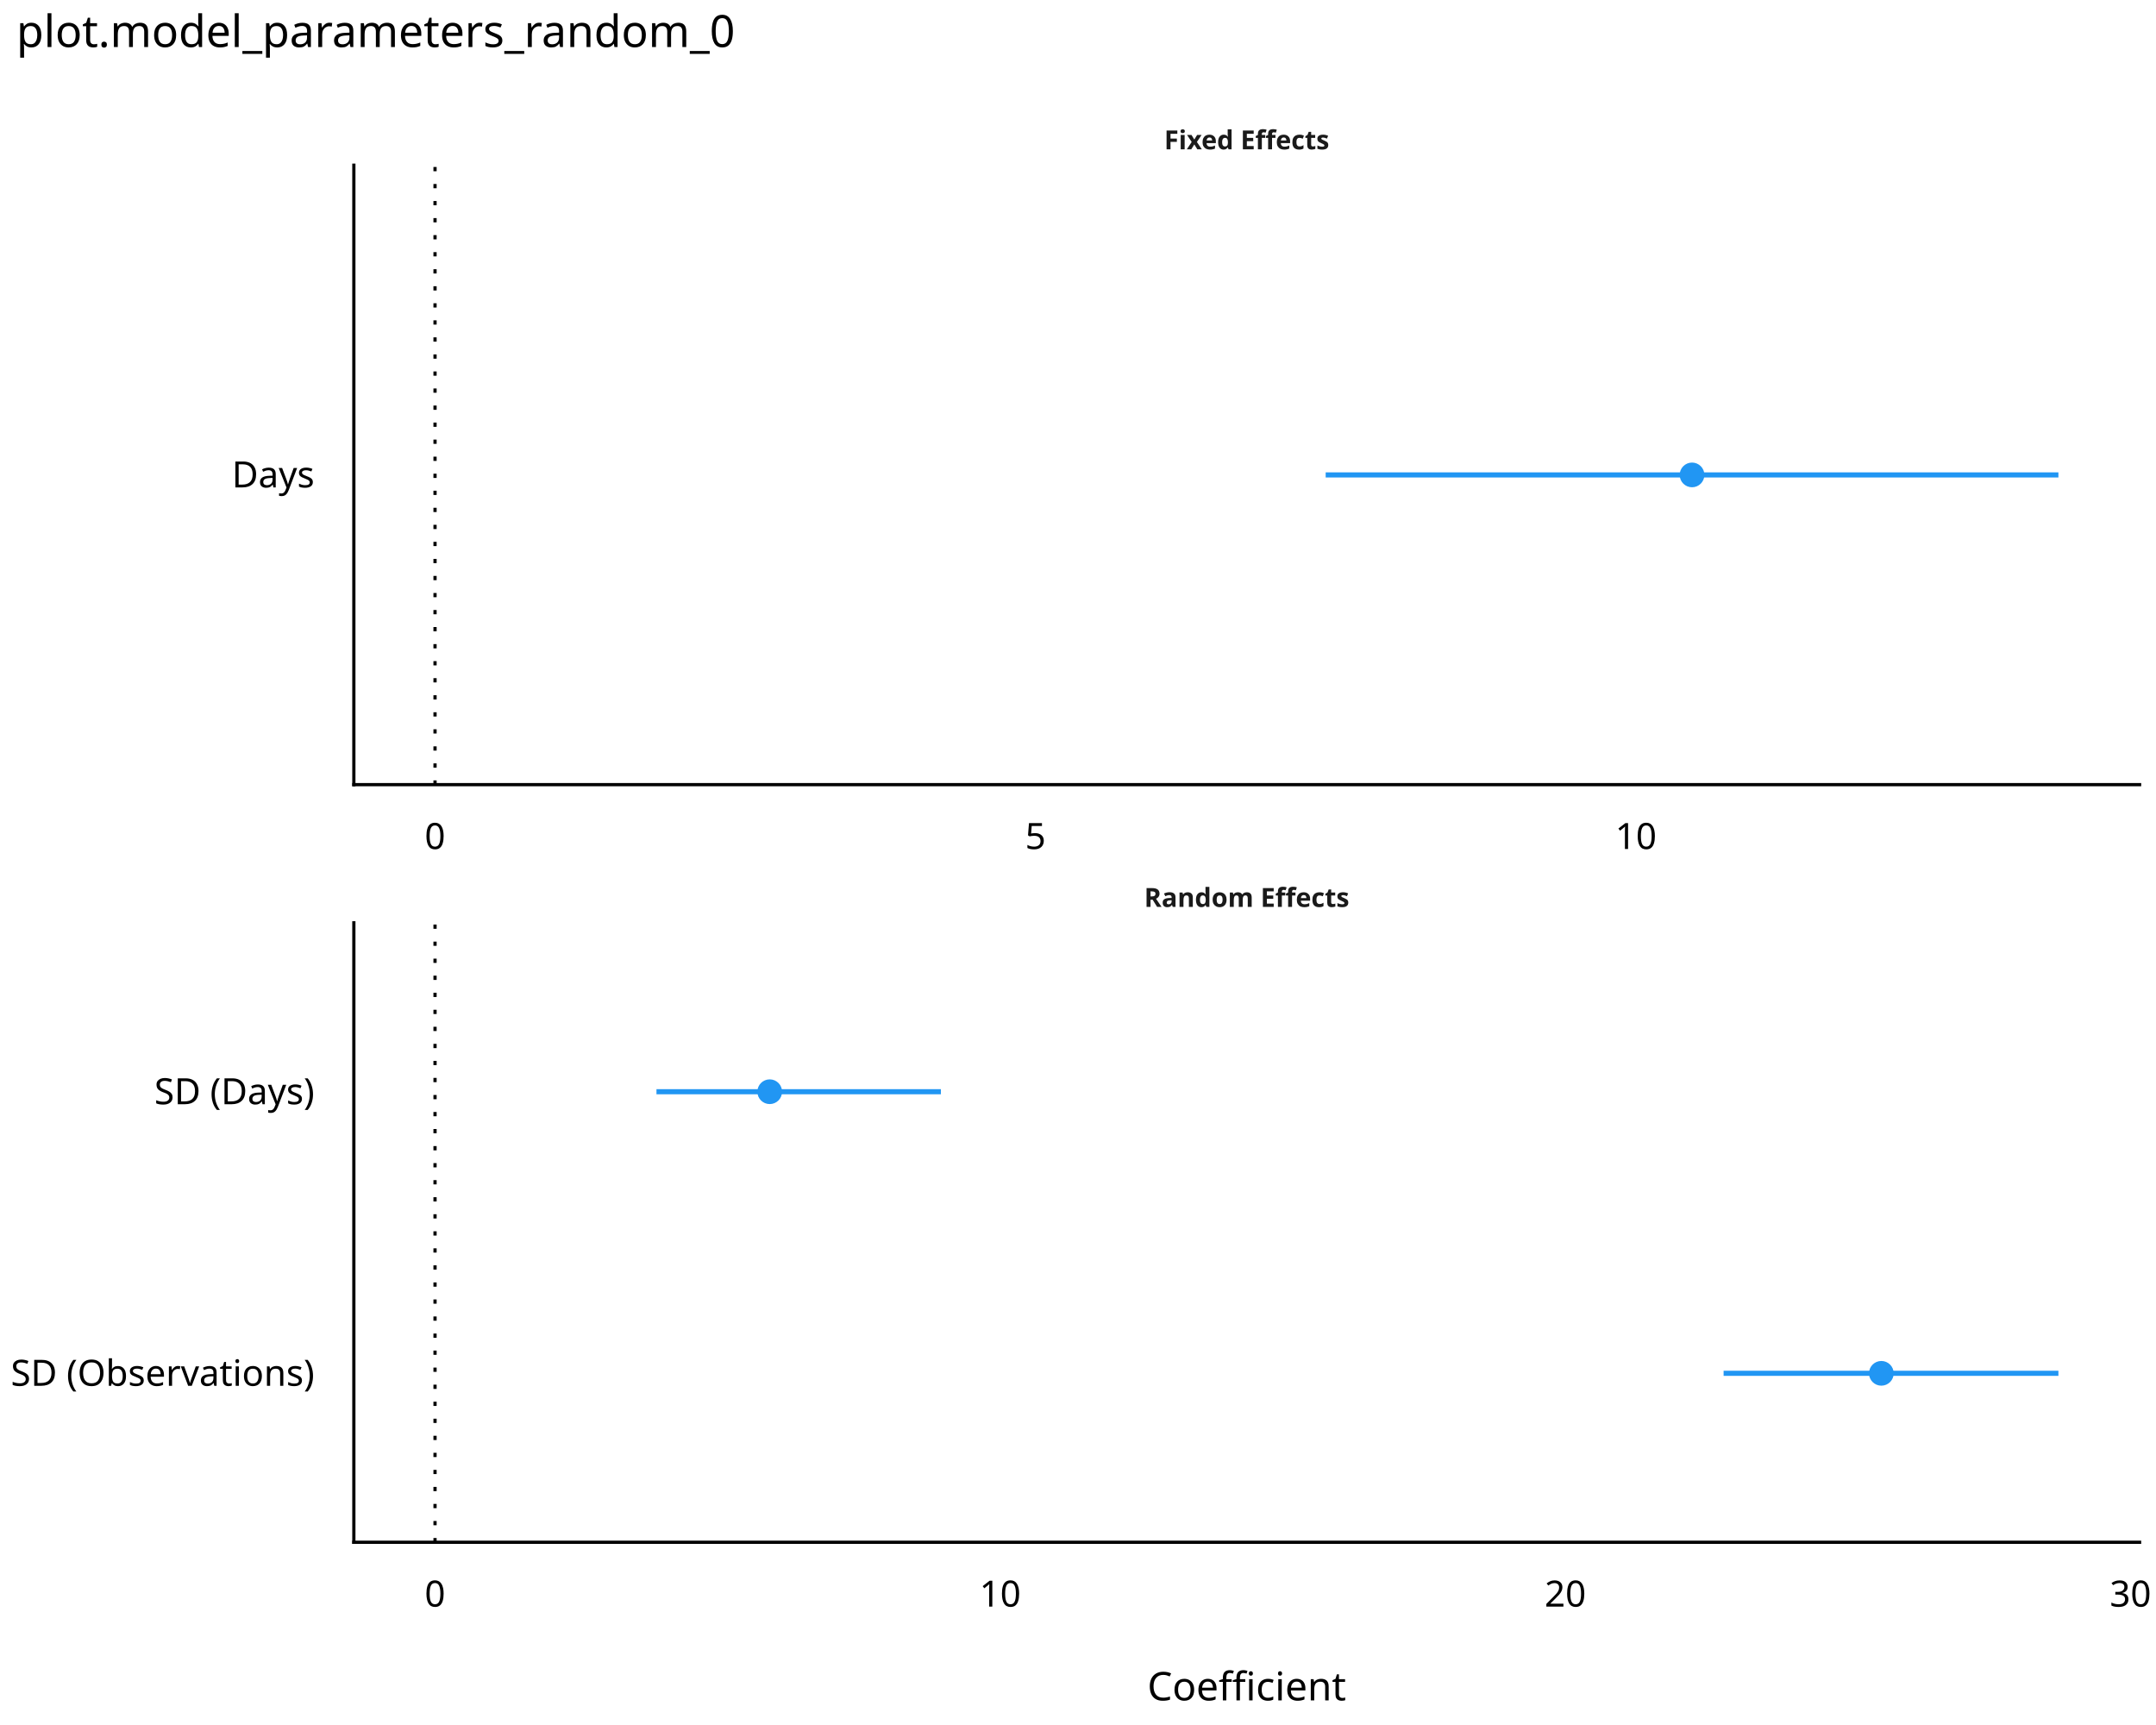
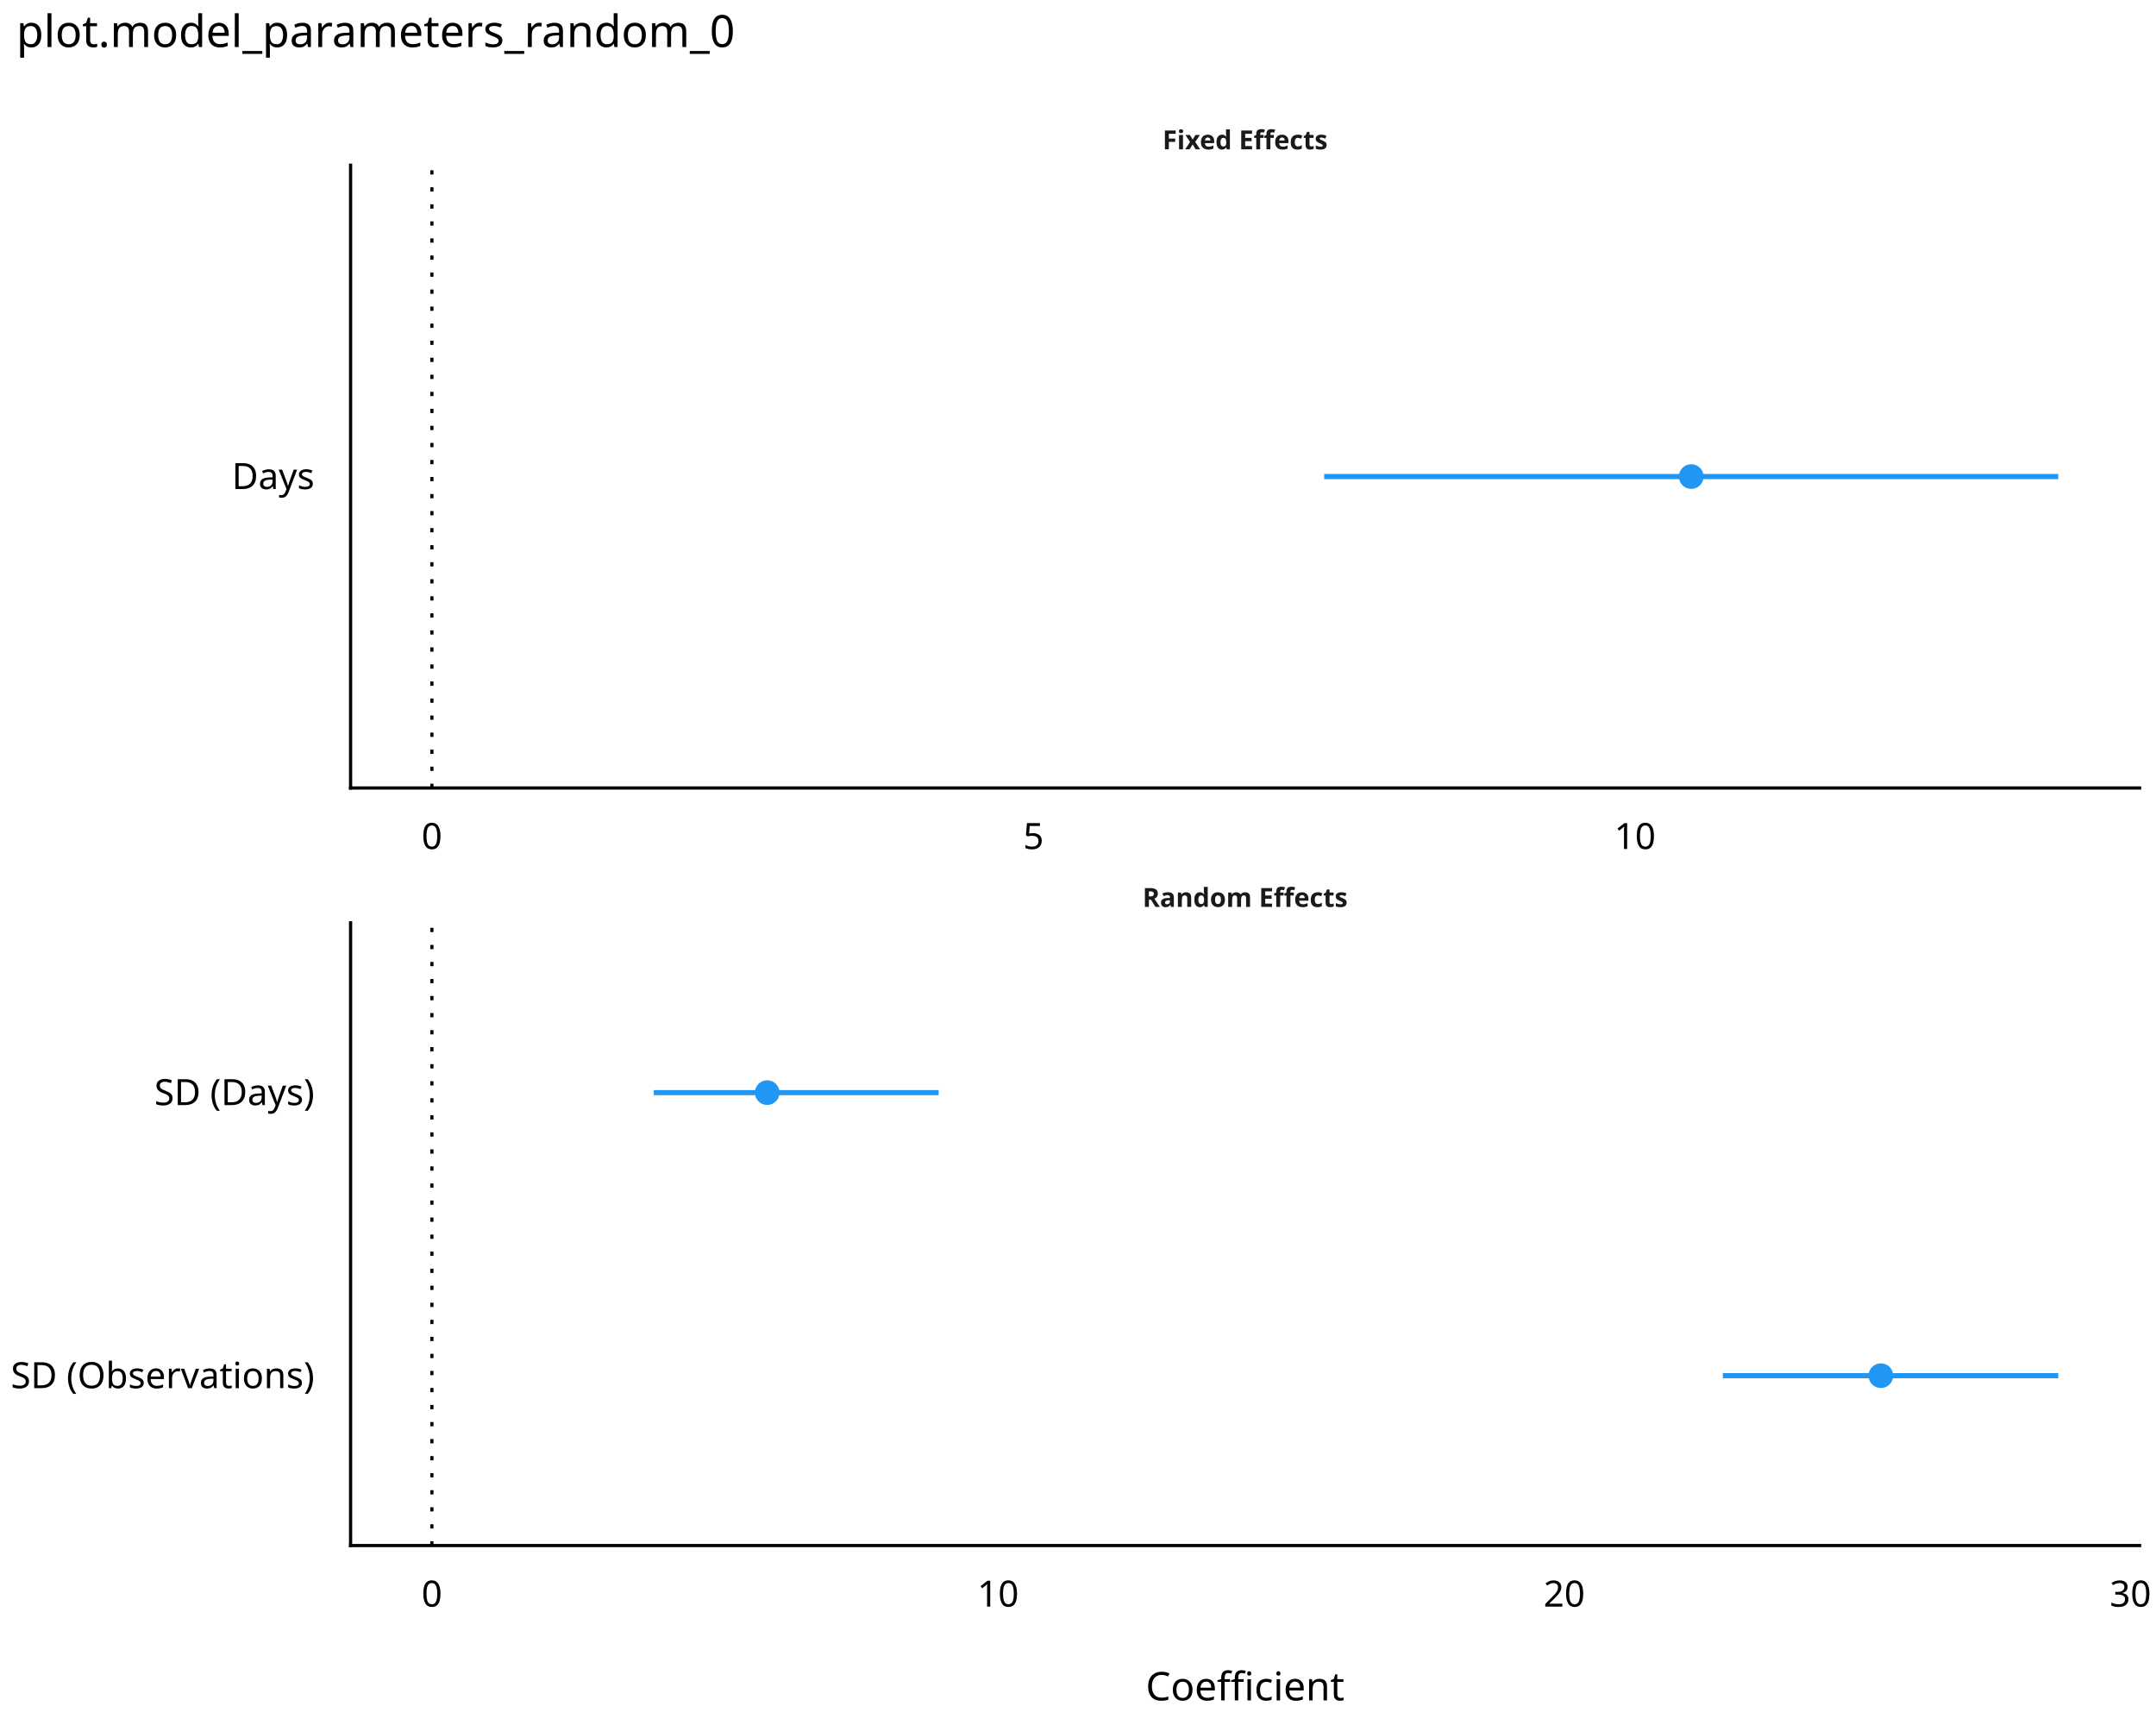
<svg xmlns="http://www.w3.org/2000/svg" class="svglite" data-engine-version="2.0" width="720.00pt" height="576.00pt" viewBox="0 0 720.00 576.00">
  <defs>
    <style type="text/css">
    .svglite line, .svglite polyline, .svglite polygon, .svglite path, .svglite rect, .svglite circle {
      fill: none;
      stroke: #000000;
      stroke-linecap: round;
      stroke-linejoin: round;
      stroke-miterlimit: 10.00;
    }
  </style>
  </defs>
  <rect width="100%" height="100%" style="stroke: none; fill: #FFFFFF;" />
  <defs>
    <clipPath id="cpMC4wMHw3MjAuMDB8MC4wMHw1NzYuMDA=">
      <rect x="0.00" y="0.00" width="720.00" height="576.00" />
    </clipPath>
  </defs>
  <g clip-path="url(#cpMC4wMHw3MjAuMDB8MC4wMHw1NzYuMDA=)">
    <rect x="0.00" y="0.00" width="720.00" height="576.00" style="stroke-width: 1.07; stroke: #FFFFFF; fill: #FFFFFF;" />
  </g>
  <defs>
-     <clipPath id="cpMTE4LjE3fDcxNC41Mnw1NS4xNnwyNjIuMDE=">
-       <rect x="118.17" y="55.16" width="596.35" height="206.85" />
+     <clipPath id="cpMTE3LjA4fDcxNC41Mnw1NS4xNnwyNjMuMTE=">
+       <rect x="117.08" y="55.16" width="597.44" height="207.95" />
    </clipPath>
  </defs>
-   <g clip-path="url(#cpMTE4LjE3fDcxNC41Mnw1NS4xNnwyNjIuMDE=)">
-     <rect x="118.17" y="55.16" width="596.35" height="206.85" style="stroke-width: 1.07; stroke: none; fill: #FFFFFF;" />
-     <line x1="145.28" y1="262.01" x2="145.28" y2="55.16" style="stroke-width: 1.07; stroke-dasharray: 1.42,4.27; stroke-linecap: butt;" />
-     <polyline points="687.41,158.58 687.41,158.58 " style="stroke-width: 1.71; stroke: #2196F3; stroke-linecap: butt;" />
-     <polyline points="687.41,158.58 442.71,158.58 " style="stroke-width: 1.71; stroke: #2196F3; stroke-linecap: butt;" />
-     <polyline points="442.71,158.58 442.71,158.58 " style="stroke-width: 1.71; stroke: #2196F3; stroke-linecap: butt;" />
-     <circle cx="565.06" cy="158.58" r="3.77" style="stroke-width: 0.71; stroke: #2196F3; fill: #2196F3;" />
+   <g clip-path="url(#cpMTE3LjA4fDcxNC41Mnw1NS4xNnwyNjMuMTE=)">
+     <rect x="117.08" y="55.16" width="597.44" height="207.95" style="stroke-width: 1.07; stroke: none; fill: #FFFFFF;" />
+     <line x1="144.23" y1="263.11" x2="144.23" y2="55.16" style="stroke-width: 1.07; stroke-dasharray: 1.42,4.27; stroke-linecap: butt;" />
+     <polyline points="687.36,159.13 687.36,159.13 " style="stroke-width: 1.71; stroke: #2196F3; stroke-linecap: butt;" />
+     <polyline points="687.36,159.13 442.21,159.13 " style="stroke-width: 1.71; stroke: #2196F3; stroke-linecap: butt;" />
+     <polyline points="442.21,159.13 442.21,159.13 " style="stroke-width: 1.71; stroke: #2196F3; stroke-linecap: butt;" />
+     <circle cx="564.79" cy="159.13" r="3.77" style="stroke-width: 0.71; stroke: #2196F3; fill: #2196F3;" />
  </g>
  <g clip-path="url(#cpMC4wMHw3MjAuMDB8MC4wMHw1NzYuMDA=)">
</g>
  <defs>
-     <clipPath id="cpMTE4LjE3fDcxNC41MnwzMDguMTN8NTE0Ljk4">
-       <rect x="118.17" y="308.13" width="596.35" height="206.85" />
+     <clipPath id="cpMTE3LjA4fDcxNC41MnwzMDguMTN8NTE2LjA4">
+       <rect x="117.08" y="308.13" width="597.44" height="207.95" />
    </clipPath>
  </defs>
-   <g clip-path="url(#cpMTE4LjE3fDcxNC41MnwzMDguMTN8NTE0Ljk4)">
-     <rect x="118.17" y="308.13" width="596.35" height="206.85" style="stroke-width: 1.07; stroke: none; fill: #FFFFFF;" />
-     <line x1="145.28" y1="514.98" x2="145.28" y2="308.13" style="stroke-width: 1.07; stroke-dasharray: 1.42,4.27; stroke-linecap: butt;" />
-     <polyline points="314.21,364.54 314.21,364.54 " style="stroke-width: 1.71; stroke: #2196F3; stroke-linecap: butt;" />
-     <polyline points="314.21,364.54 219.23,364.54 " style="stroke-width: 1.71; stroke: #2196F3; stroke-linecap: butt;" />
-     <polyline points="219.23,364.54 219.23,364.54 " style="stroke-width: 1.71; stroke: #2196F3; stroke-linecap: butt;" />
-     <polyline points="687.41,458.57 687.41,458.57 " style="stroke-width: 1.71; stroke: #2196F3; stroke-linecap: butt;" />
-     <polyline points="687.41,458.57 575.60,458.57 " style="stroke-width: 1.71; stroke: #2196F3; stroke-linecap: butt;" />
-     <polyline points="575.60,458.57 575.60,458.57 " style="stroke-width: 1.71; stroke: #2196F3; stroke-linecap: butt;" />
-     <circle cx="257.05" cy="364.54" r="3.77" style="stroke-width: 0.71; stroke: #2196F3; fill: #2196F3;" />
-     <circle cx="628.28" cy="458.57" r="3.77" style="stroke-width: 0.71; stroke: #2196F3; fill: #2196F3;" />
+   <g clip-path="url(#cpMTE3LjA4fDcxNC41MnwzMDguMTN8NTE2LjA4)">
+     <rect x="117.08" y="308.13" width="597.44" height="207.95" style="stroke-width: 1.07; stroke: none; fill: #FFFFFF;" />
+     <line x1="144.23" y1="516.08" x2="144.23" y2="308.13" style="stroke-width: 1.07; stroke-dasharray: 1.42,4.27; stroke-linecap: butt;" />
+     <polyline points="313.47,364.84 313.47,364.84 " style="stroke-width: 1.71; stroke: #2196F3; stroke-linecap: butt;" />
+     <polyline points="313.47,364.84 218.32,364.84 " style="stroke-width: 1.71; stroke: #2196F3; stroke-linecap: butt;" />
+     <polyline points="218.32,364.84 218.32,364.84 " style="stroke-width: 1.71; stroke: #2196F3; stroke-linecap: butt;" />
+     <polyline points="687.36,459.36 687.36,459.36 " style="stroke-width: 1.71; stroke: #2196F3; stroke-linecap: butt;" />
+     <polyline points="687.36,459.36 575.34,459.36 " style="stroke-width: 1.71; stroke: #2196F3; stroke-linecap: butt;" />
+     <polyline points="575.34,459.36 575.34,459.36 " style="stroke-width: 1.71; stroke: #2196F3; stroke-linecap: butt;" />
+     <circle cx="256.21" cy="364.84" r="3.77" style="stroke-width: 0.71; stroke: #2196F3; fill: #2196F3;" />
+     <circle cx="628.12" cy="459.36" r="3.77" style="stroke-width: 0.71; stroke: #2196F3; fill: #2196F3;" />
  </g>
  <g clip-path="url(#cpMC4wMHw3MjAuMDB8MC4wMHw1NzYuMDA=)">
</g>
  <defs>
-     <clipPath id="cpMTE4LjE3fDcxNC41MnwyOTEuNDh8MzA4LjEz">
-       <rect x="118.17" y="291.48" width="596.35" height="16.65" />
+     <clipPath id="cpMTE3LjA4fDcxNC41MnwyOTEuNDh8MzA4LjEz">
+       <rect x="117.08" y="291.48" width="597.44" height="16.65" />
    </clipPath>
  </defs>
-   <g clip-path="url(#cpMTE4LjE3fDcxNC41MnwyOTEuNDh8MzA4LjEz)">
-     <text x="416.35" y="302.83" text-anchor="middle" style="font-size: 8.80px; font-weight: bold; fill: #1A1A1A; font-family: sans;" textLength="62.62px" lengthAdjust="spacingAndGlyphs">Random Effects</text>
+   <g clip-path="url(#cpMTE3LjA4fDcxNC41MnwyOTEuNDh8MzA4LjEz)">
+     <text x="415.80" y="302.83" text-anchor="middle" style="font-size: 8.80px; font-weight: bold; fill: #1A1A1A; font-family: sans;" textLength="62.62px" lengthAdjust="spacingAndGlyphs">Random Effects</text>
  </g>
  <g clip-path="url(#cpMC4wMHw3MjAuMDB8MC4wMHw1NzYuMDA=)">
</g>
  <defs>
-     <clipPath id="cpMTE4LjE3fDcxNC41MnwzOC41MXw1NS4xNg==">
-       <rect x="118.17" y="38.51" width="596.35" height="16.65" />
+     <clipPath id="cpMTE3LjA4fDcxNC41MnwzOC41MXw1NS4xNg==">
+       <rect x="117.08" y="38.51" width="597.44" height="16.65" />
    </clipPath>
  </defs>
-   <g clip-path="url(#cpMTE4LjE3fDcxNC41MnwzOC41MXw1NS4xNg==)">
-     <text x="416.35" y="49.86" text-anchor="middle" style="font-size: 8.80px; font-weight: bold; fill: #1A1A1A; font-family: sans;" textLength="50.87px" lengthAdjust="spacingAndGlyphs">Fixed Effects</text>
+   <g clip-path="url(#cpMTE3LjA4fDcxNC41MnwzOC41MXw1NS4xNg==)">
+     <text x="415.80" y="49.86" text-anchor="middle" style="font-size: 8.80px; font-weight: bold; fill: #1A1A1A; font-family: sans;" textLength="50.87px" lengthAdjust="spacingAndGlyphs">Fixed Effects</text>
  </g>
  <g clip-path="url(#cpMC4wMHw3MjAuMDB8MC4wMHw1NzYuMDA=)">
-     <polyline points="118.17,514.98 714.52,514.98 " style="stroke-width: 1.07; stroke-linecap: square;" />
-     <text x="145.28" y="536.46" text-anchor="middle" style="font-size: 12.10px; font-family: sans;" textLength="6.73px" lengthAdjust="spacingAndGlyphs">0</text>
-     <text x="334.01" y="536.46" text-anchor="middle" style="font-size: 12.10px; font-family: sans;" textLength="13.46px" lengthAdjust="spacingAndGlyphs">10</text>
-     <text x="522.75" y="536.46" text-anchor="middle" style="font-size: 12.10px; font-family: sans;" textLength="13.46px" lengthAdjust="spacingAndGlyphs">20</text>
-     <text x="711.48" y="536.46" text-anchor="middle" style="font-size: 12.10px; font-family: sans;" textLength="13.46px" lengthAdjust="spacingAndGlyphs">30</text>
-     <polyline points="118.17,262.01 714.52,262.01 " style="stroke-width: 1.07; stroke-linecap: square;" />
-     <text x="145.28" y="283.49" text-anchor="middle" style="font-size: 12.10px; font-family: sans;" textLength="6.73px" lengthAdjust="spacingAndGlyphs">0</text>
-     <text x="345.80" y="283.49" text-anchor="middle" style="font-size: 12.10px; font-family: sans;" textLength="6.73px" lengthAdjust="spacingAndGlyphs">5</text>
-     <text x="546.32" y="283.49" text-anchor="middle" style="font-size: 12.10px; font-family: sans;" textLength="13.46px" lengthAdjust="spacingAndGlyphs">10</text>
-     <polyline points="118.17,262.01 118.17,55.16 " style="stroke-width: 1.07; stroke-linecap: square;" />
-     <text x="105.02" y="162.75" text-anchor="end" style="font-size: 12.10px; font-family: sans;" textLength="27.58px" lengthAdjust="spacingAndGlyphs">Days</text>
-     <polyline points="118.17,514.98 118.17,308.13 " style="stroke-width: 1.07; stroke-linecap: square;" />
-     <text x="105.02" y="462.73" text-anchor="end" style="font-size: 12.10px; font-family: sans;" textLength="99.54px" lengthAdjust="spacingAndGlyphs">SD (Observations)</text>
-     <text x="105.02" y="368.71" text-anchor="end" style="font-size: 12.10px; font-family: sans;" textLength="55.81px" lengthAdjust="spacingAndGlyphs">SD (Days)</text>
-     <text x="416.35" y="567.78" text-anchor="middle" style="font-size: 13.20px; font-family: sans;" textLength="62.37px" lengthAdjust="spacingAndGlyphs">Coefficient</text>
+     <polyline points="117.08,516.08 714.52,516.08 " style="stroke-width: 1.07; stroke-linecap: square;" />
+     <text x="144.23" y="536.46" text-anchor="middle" style="font-size: 12.10px; font-family: sans;" textLength="6.73px" lengthAdjust="spacingAndGlyphs">0</text>
+     <text x="333.31" y="536.46" text-anchor="middle" style="font-size: 12.10px; font-family: sans;" textLength="13.46px" lengthAdjust="spacingAndGlyphs">10</text>
+     <text x="522.39" y="536.46" text-anchor="middle" style="font-size: 12.10px; font-family: sans;" textLength="13.46px" lengthAdjust="spacingAndGlyphs">20</text>
+     <text x="711.47" y="536.46" text-anchor="middle" style="font-size: 12.10px; font-family: sans;" textLength="13.46px" lengthAdjust="spacingAndGlyphs">30</text>
+     <polyline points="117.08,263.11 714.52,263.11 " style="stroke-width: 1.07; stroke-linecap: square;" />
+     <text x="144.23" y="283.49" text-anchor="middle" style="font-size: 12.10px; font-family: sans;" textLength="6.73px" lengthAdjust="spacingAndGlyphs">0</text>
+     <text x="345.12" y="283.49" text-anchor="middle" style="font-size: 12.10px; font-family: sans;" textLength="6.73px" lengthAdjust="spacingAndGlyphs">5</text>
+     <text x="546.01" y="283.49" text-anchor="middle" style="font-size: 12.10px; font-family: sans;" textLength="13.46px" lengthAdjust="spacingAndGlyphs">10</text>
+     <polyline points="117.08,263.11 117.08,55.16 " style="stroke-width: 1.07; stroke-linecap: square;" />
+     <text x="105.02" y="163.30" text-anchor="end" style="font-size: 12.10px; font-family: sans;" textLength="27.58px" lengthAdjust="spacingAndGlyphs">Days</text>
+     <polyline points="117.08,516.08 117.08,308.13 " style="stroke-width: 1.07; stroke-linecap: square;" />
+     <text x="105.02" y="463.53" text-anchor="end" style="font-size: 12.10px; font-family: sans;" textLength="99.54px" lengthAdjust="spacingAndGlyphs">SD (Observations)</text>
+     <text x="105.02" y="369.01" text-anchor="end" style="font-size: 12.10px; font-family: sans;" textLength="55.81px" lengthAdjust="spacingAndGlyphs">SD (Days)</text>
+     <text x="415.80" y="567.78" text-anchor="middle" style="font-size: 13.20px; font-family: sans;" textLength="62.37px" lengthAdjust="spacingAndGlyphs">Coefficient</text>
    <text x="5.48" y="15.70" style="font-size: 14.85px; font-family: sans;" textLength="227.04px" lengthAdjust="spacingAndGlyphs">plot.model_parameters_random_0</text>
  </g>
</svg>
